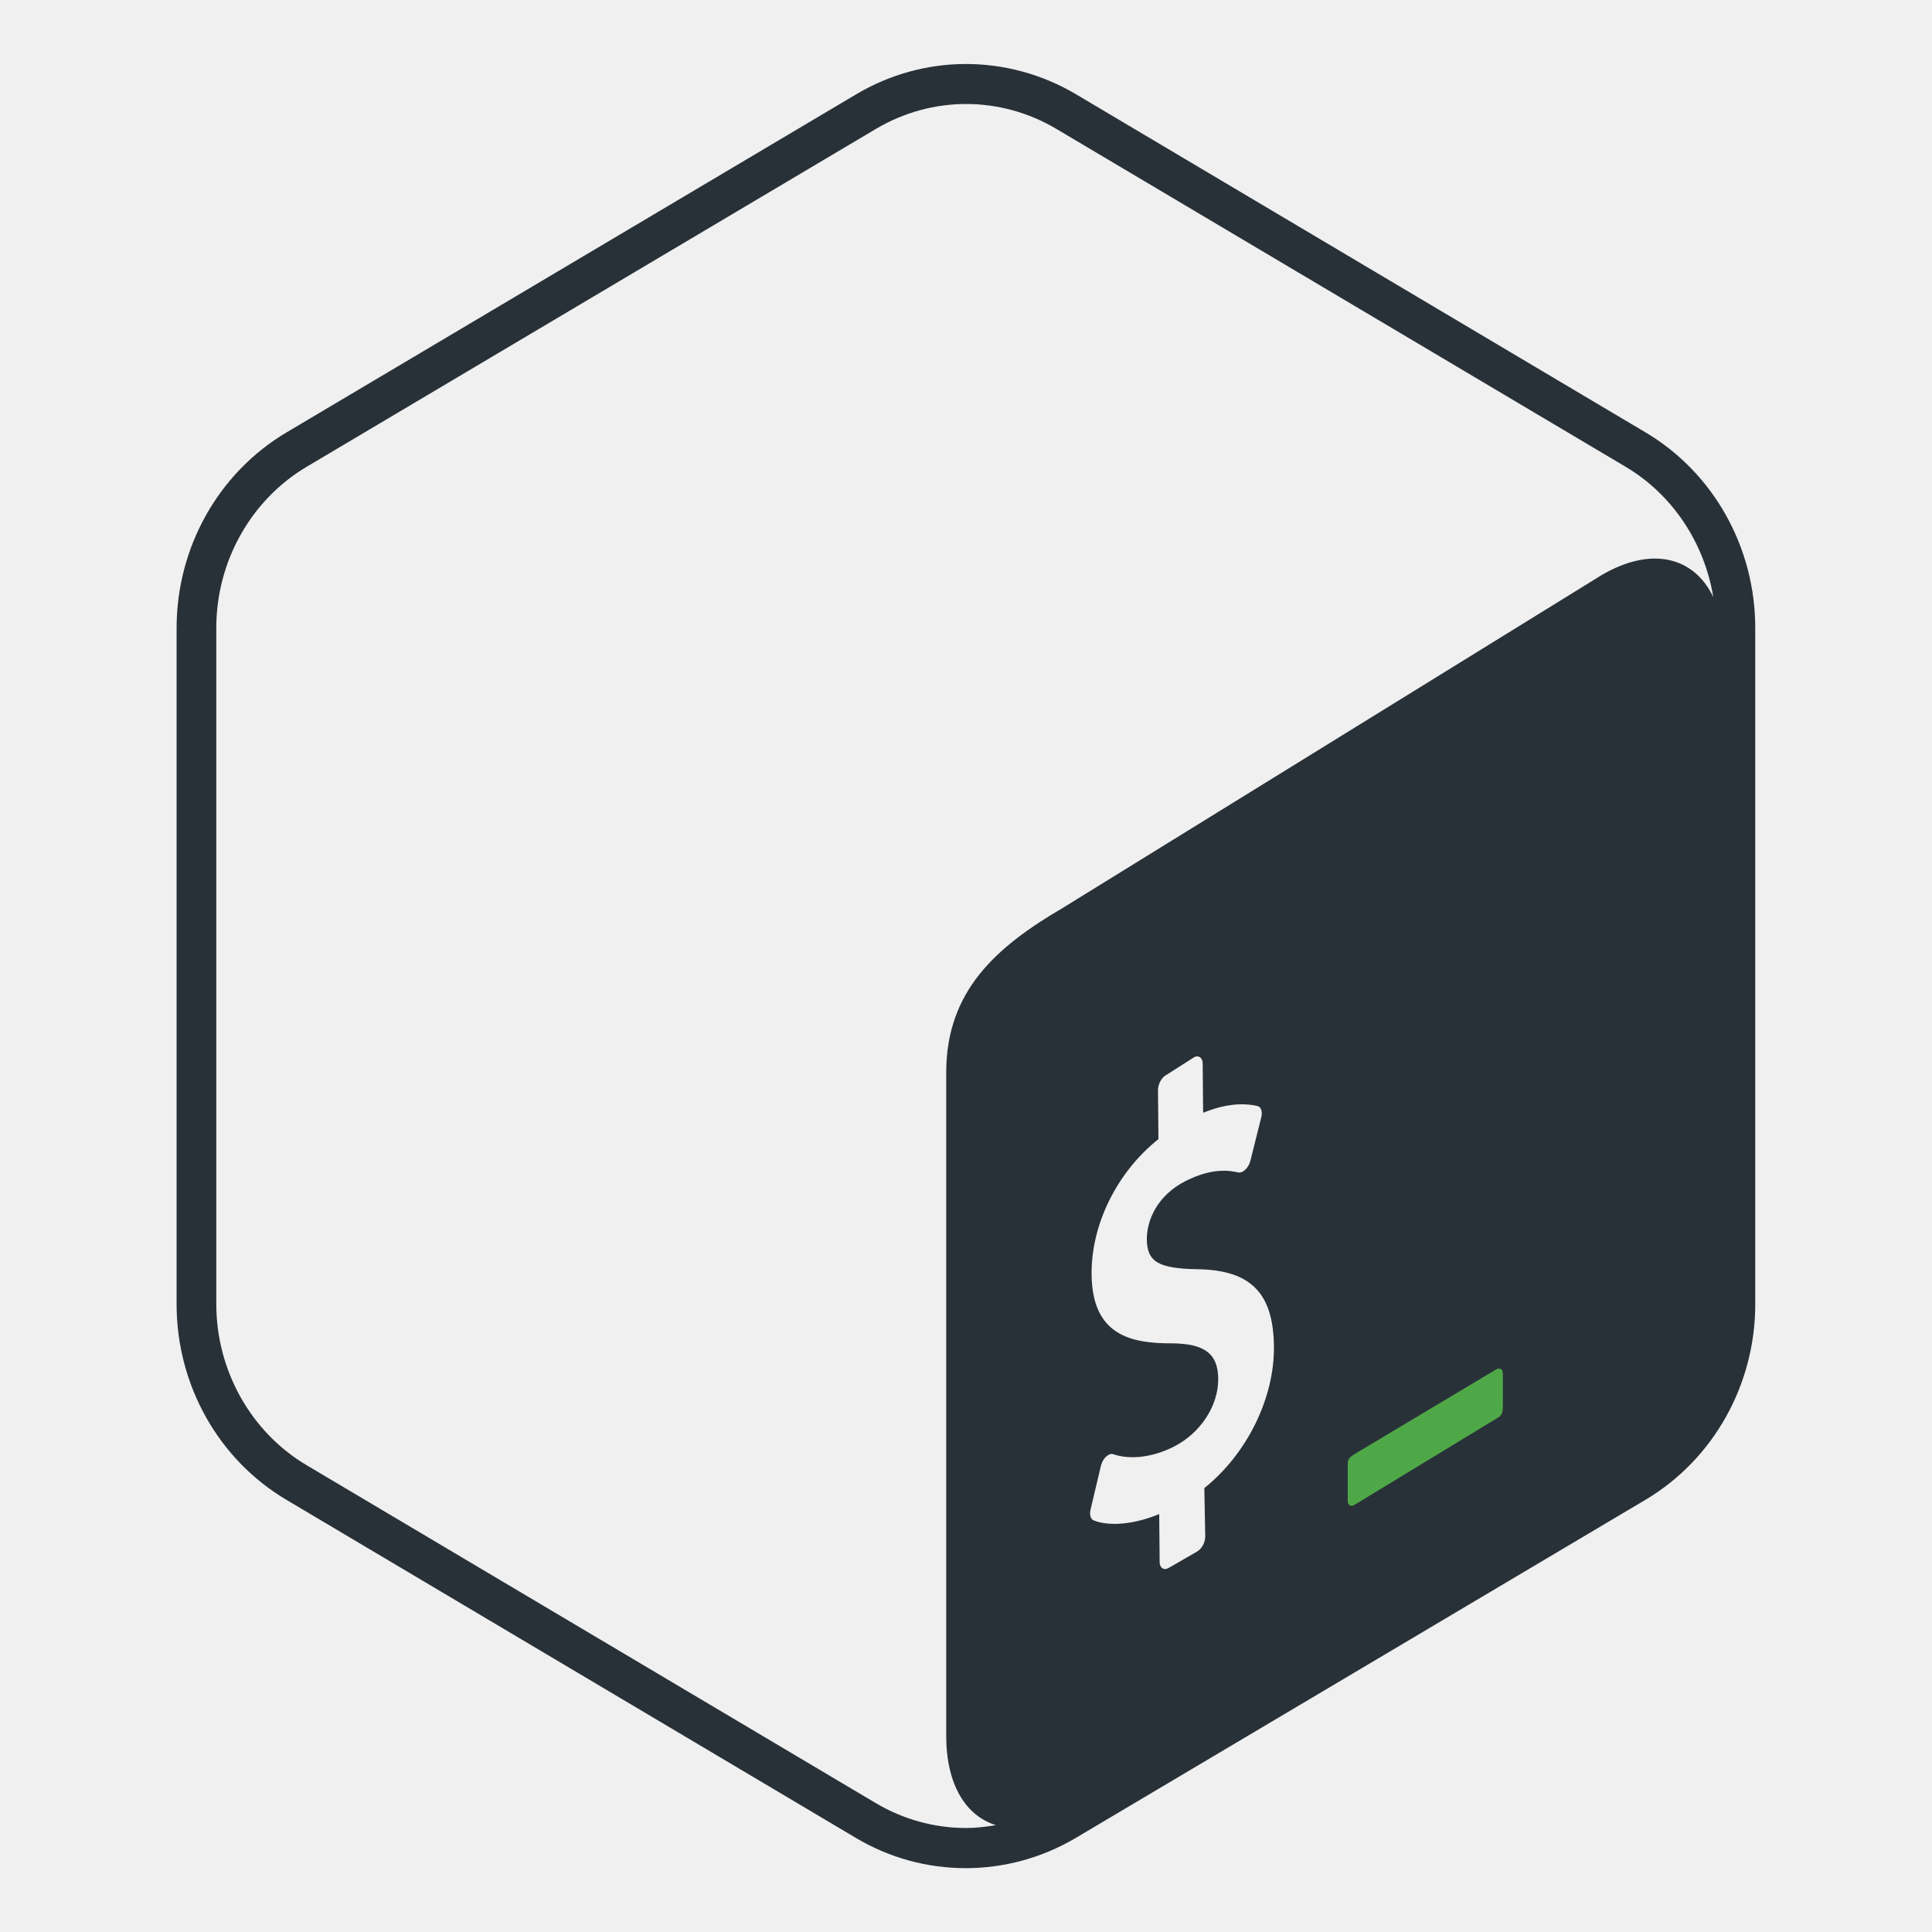
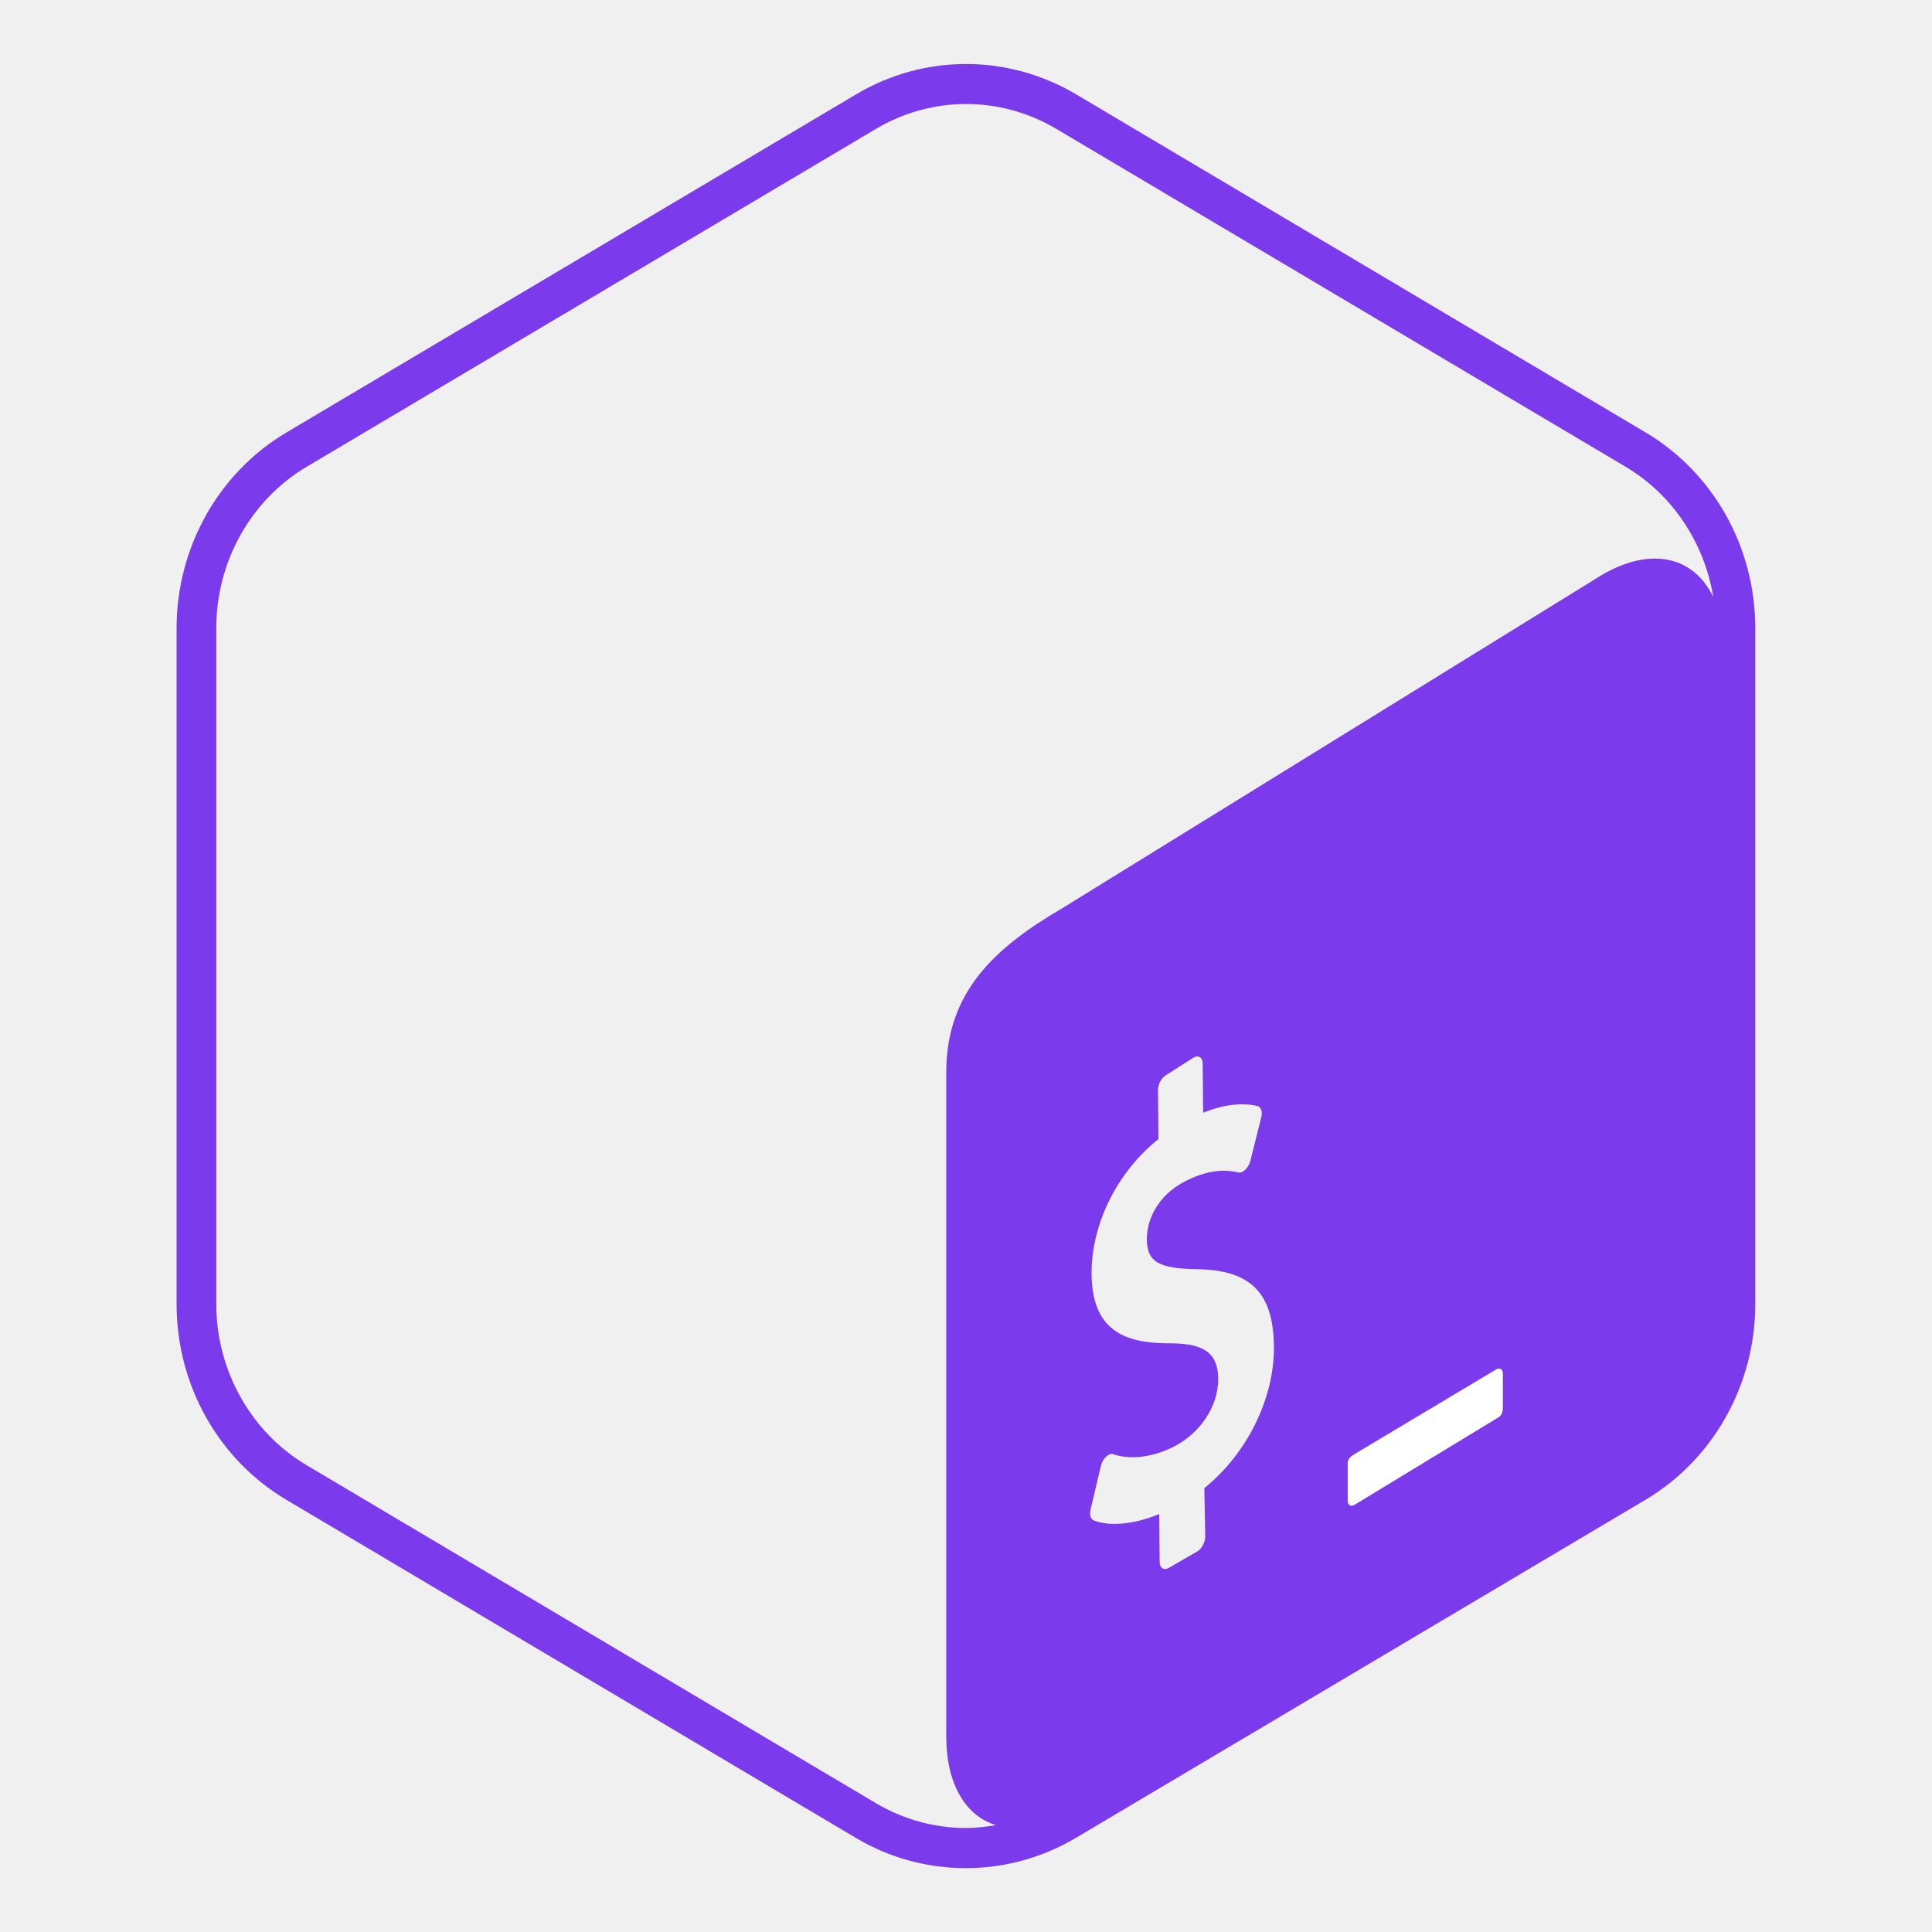
<svg xmlns="http://www.w3.org/2000/svg" viewBox="0 0 128 128">
  <path fill="none" d="M4.24 4.24h119.53v119.53H4.24z" />
-   <path fill="#293138" d="M109.01 28.64 71.28 6.24c-2.25-1.33-4.77-2-7.28-2s-5.03.67-7.28 2.01l-37.74 22.4c-4.5 2.67-7.28 7.61-7.28 12.96v44.8c0 5.35 2.77 10.29 7.28 12.96l37.73 22.4c2.25 1.34 4.76 2 7.28 2 2.51 0 5.03-.67 7.28-2l37.74-22.4c4.5-2.67 7.28-7.62 7.28-12.96V41.6c0-5.34-2.77-10.29-7.28-12.96zM79.79 98.59l.06 3.22c0 .39-.25.83-.55.99l-1.91 1.1c-.3.15-.56-.03-.56-.42l-.03-3.17c-1.63.68-3.29.84-4.34.42-.2-.08-.29-.37-.21-.71l.69-2.91c.06-.23.18-.46.34-.6.06-.06.12-.1.18-.13.11-.06.22-.07.31-.03 1.14.38 2.59.2 3.99-.5 1.78-.9 2.97-2.72 2.95-4.52-.02-1.64-.9-2.31-3.05-2.33-2.74.01-5.3-.53-5.34-4.57-.03-3.32 1.69-6.78 4.43-8.96l-.03-3.25c0-.4.24-.84.55-1l1.85-1.18c.3-.15.56.04.56.43l.03 3.25c1.36-.54 2.54-.69 3.61-.44.23.06.34.38.24.75l-.72 2.88c-.06.22-.18.44-.33.58a.77.77 0 0 1-.19.14c-.1.05-.19.06-.28.05-.49-.11-1.65-.36-3.48.56-1.92.97-2.59 2.64-2.58 3.88.02 1.48.77 1.93 3.39 1.97 3.49.06 4.99 1.58 5.03 5.09.05 3.44-1.79 7.15-4.61 9.41zm26.34-60.5-35.7 22.05c-4.45 2.6-7.73 5.52-7.74 10.89v43.99c0 3.21 1.3 5.29 3.29 5.9-.65.11-1.32.19-1.98.19-2.09 0-4.15-.57-5.96-1.64l-37.73-22.4c-3.69-2.19-5.98-6.28-5.98-10.67V41.6c0-4.39 2.29-8.48 5.98-10.67l37.74-22.4c1.81-1.07 3.87-1.64 5.96-1.64s4.15.57 5.96 1.64l37.74 22.4c3.11 1.85 5.21 5.04 5.8 8.63-1.27-2.67-4.09-3.39-7.38-1.47z" />
-   <path fill="#4FA847" d="m99.12 90.73-9.4 5.62c-.25.15-.43.31-.43.61v2.46c0 .3.2.43.45.28l9.54-5.8c.25-.15.29-.42.29-.72v-2.17c0-.3-.2-.42-.45-.28z" />
+   <path fill="#7c3aed" d="M109.01 28.64 71.28 6.24c-2.25-1.33-4.77-2-7.28-2s-5.03.67-7.28 2.01l-37.74 22.4c-4.5 2.67-7.28 7.61-7.28 12.96v44.8c0 5.35 2.77 10.29 7.28 12.96l37.73 22.4c2.25 1.34 4.76 2 7.28 2 2.51 0 5.03-.67 7.28-2l37.74-22.4c4.5-2.67 7.28-7.62 7.28-12.96V41.6c0-5.34-2.77-10.29-7.28-12.96zM79.79 98.59l.06 3.22c0 .39-.25.83-.55.99l-1.91 1.1c-.3.15-.56-.03-.56-.42l-.03-3.17c-1.63.68-3.29.84-4.34.42-.2-.08-.29-.37-.21-.71l.69-2.91c.06-.23.18-.46.34-.6.06-.06.12-.1.18-.13.11-.06.22-.07.31-.03 1.14.38 2.59.2 3.99-.5 1.78-.9 2.97-2.72 2.95-4.52-.02-1.64-.9-2.31-3.05-2.33-2.74.01-5.3-.53-5.34-4.57-.03-3.32 1.69-6.78 4.43-8.96l-.03-3.25c0-.4.24-.84.55-1l1.85-1.18c.3-.15.56.04.56.43l.03 3.25c1.36-.54 2.54-.69 3.61-.44.23.06.34.38.24.75l-.72 2.88c-.06.22-.18.44-.33.58a.77.77 0 0 1-.19.14c-.1.05-.19.06-.28.05-.49-.11-1.65-.36-3.48.56-1.92.97-2.59 2.64-2.58 3.88.02 1.48.77 1.93 3.39 1.97 3.49.06 4.99 1.58 5.03 5.09.05 3.44-1.79 7.15-4.61 9.41zm26.34-60.5-35.7 22.05c-4.45 2.6-7.73 5.52-7.74 10.89v43.99c0 3.21 1.3 5.29 3.29 5.9-.65.11-1.32.19-1.98.19-2.09 0-4.15-.57-5.96-1.64l-37.73-22.4c-3.69-2.19-5.98-6.28-5.98-10.67V41.6c0-4.39 2.29-8.48 5.98-10.67l37.74-22.4c1.81-1.07 3.87-1.64 5.96-1.64s4.15.57 5.96 1.64l37.74 22.4c3.11 1.85 5.21 5.04 5.8 8.63-1.27-2.67-4.09-3.39-7.38-1.47z" />
+   <path fill="#fff" d="m99.12 90.73-9.4 5.62c-.25.15-.43.31-.43.61v2.46c0 .3.2.43.45.28l9.54-5.8c.25-.15.29-.42.29-.72v-2.17c0-.3-.2-.42-.45-.28z" />
</svg>
